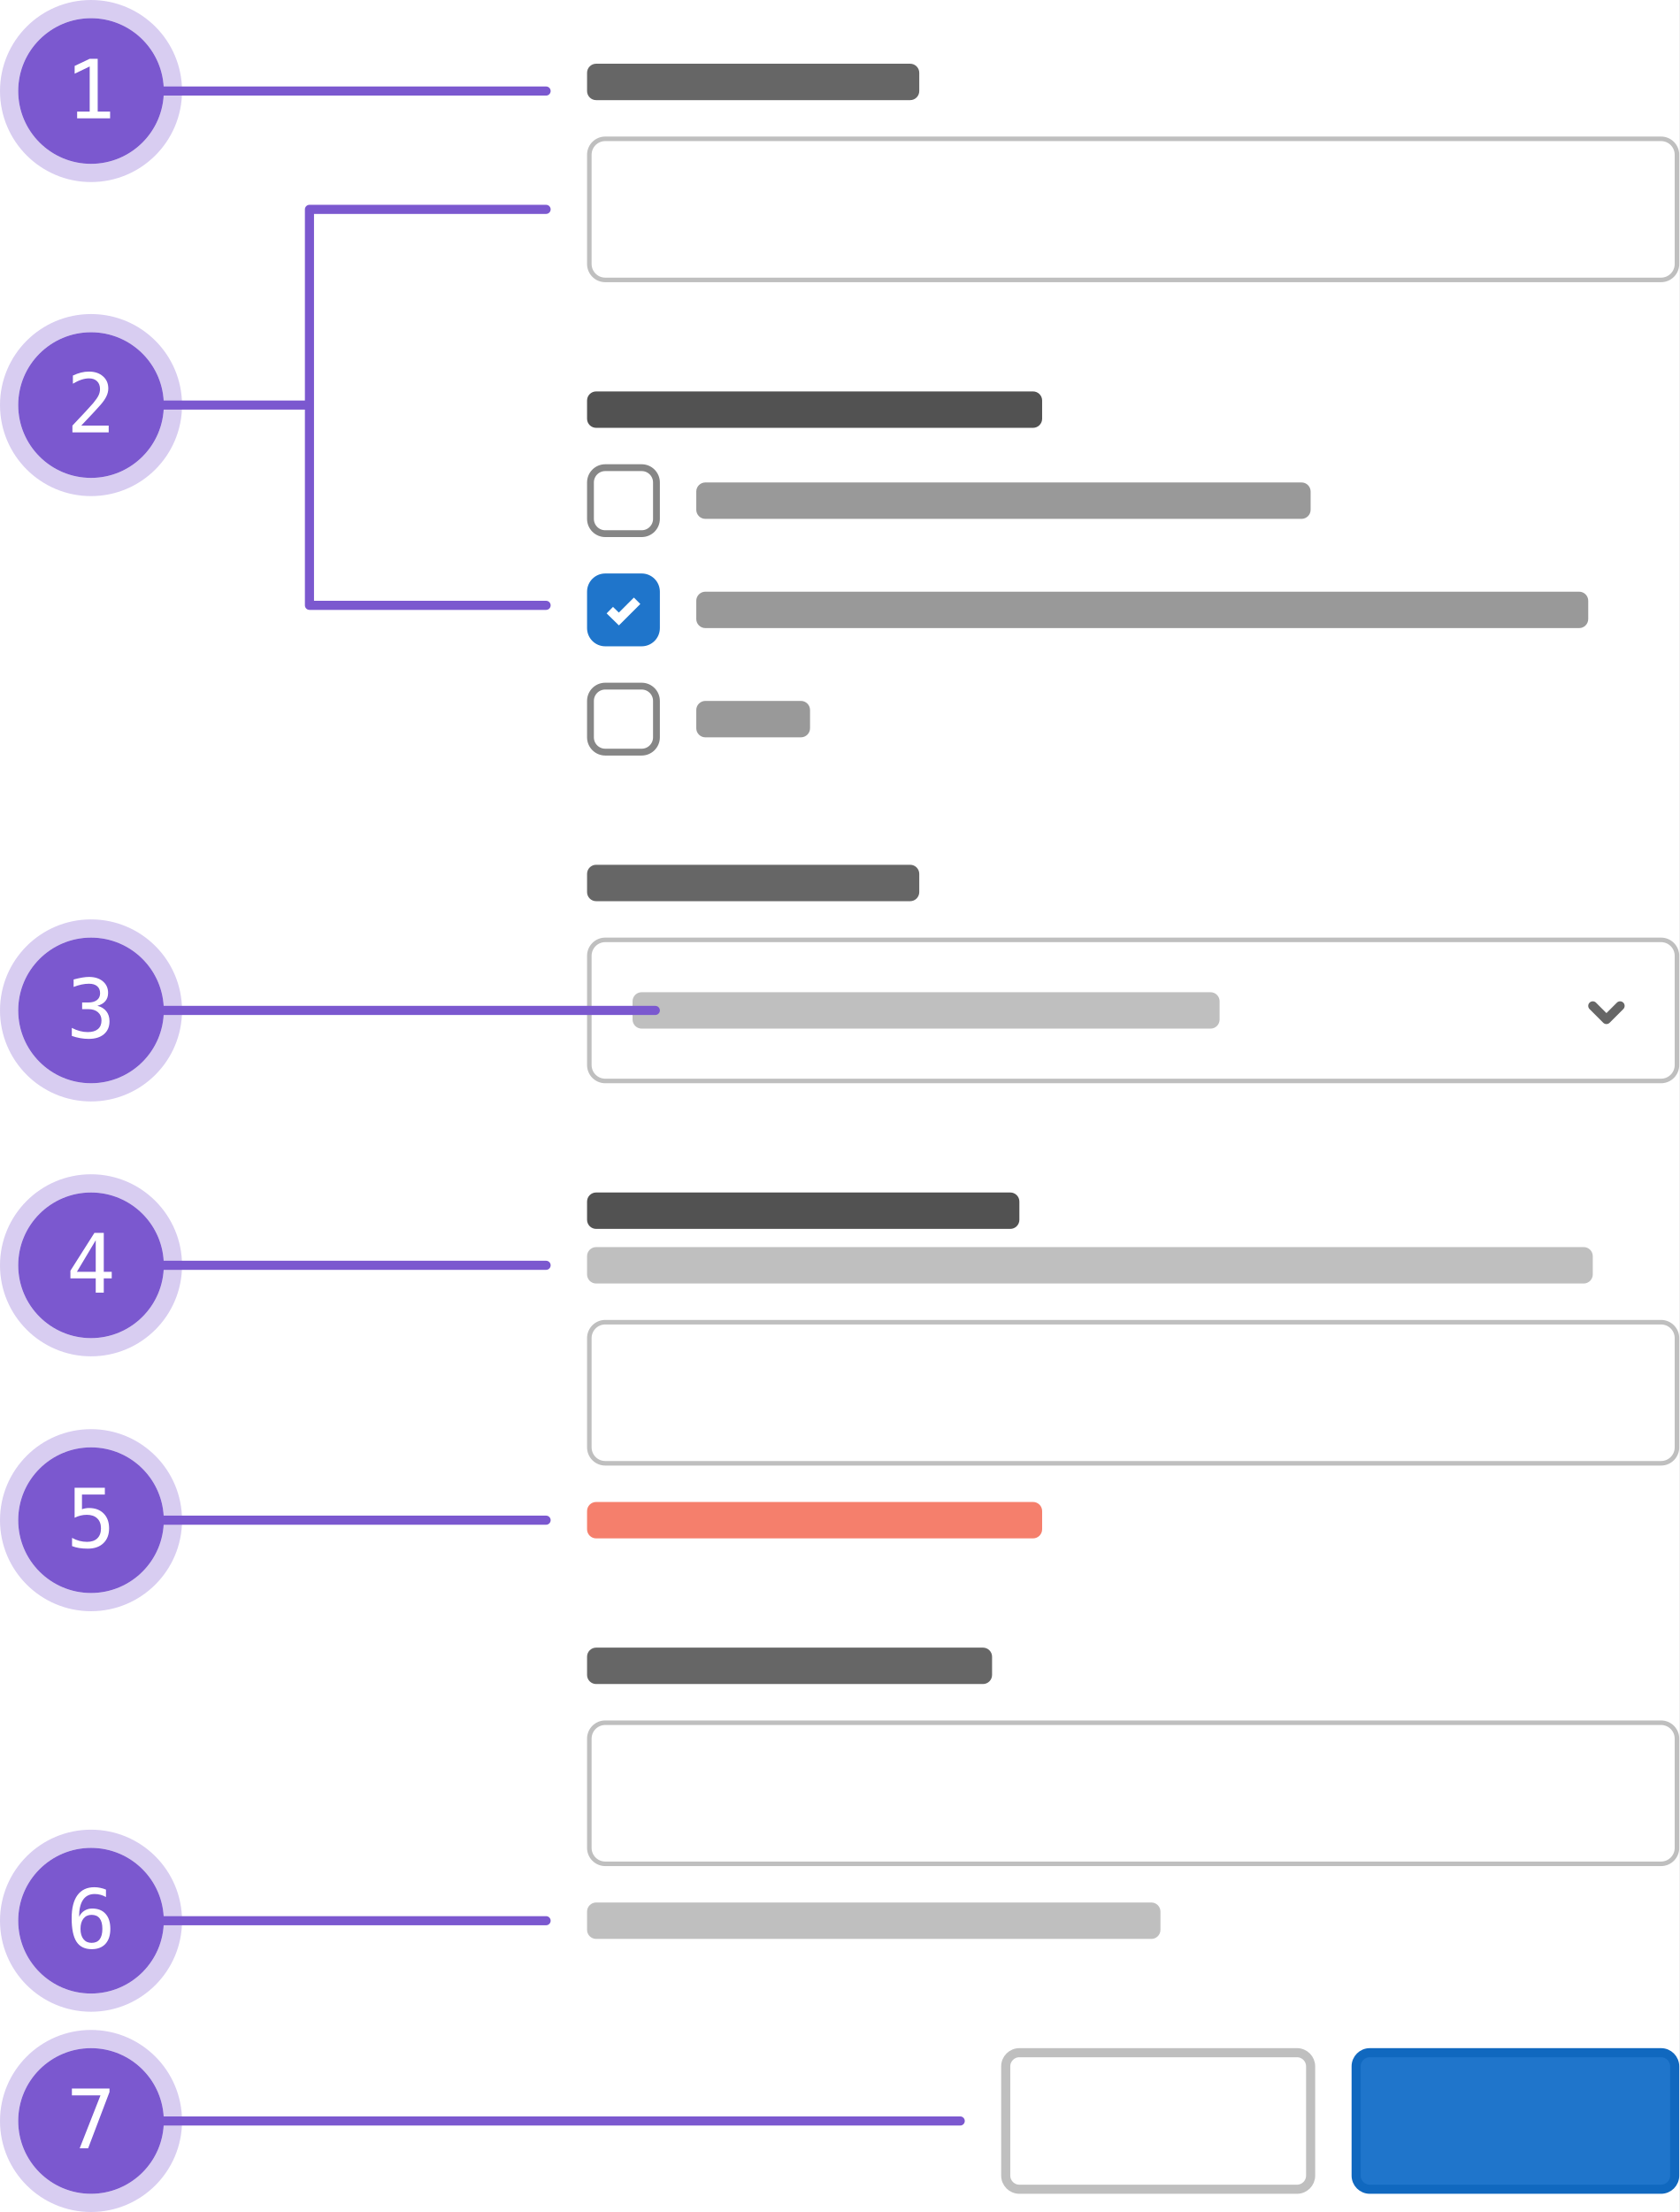
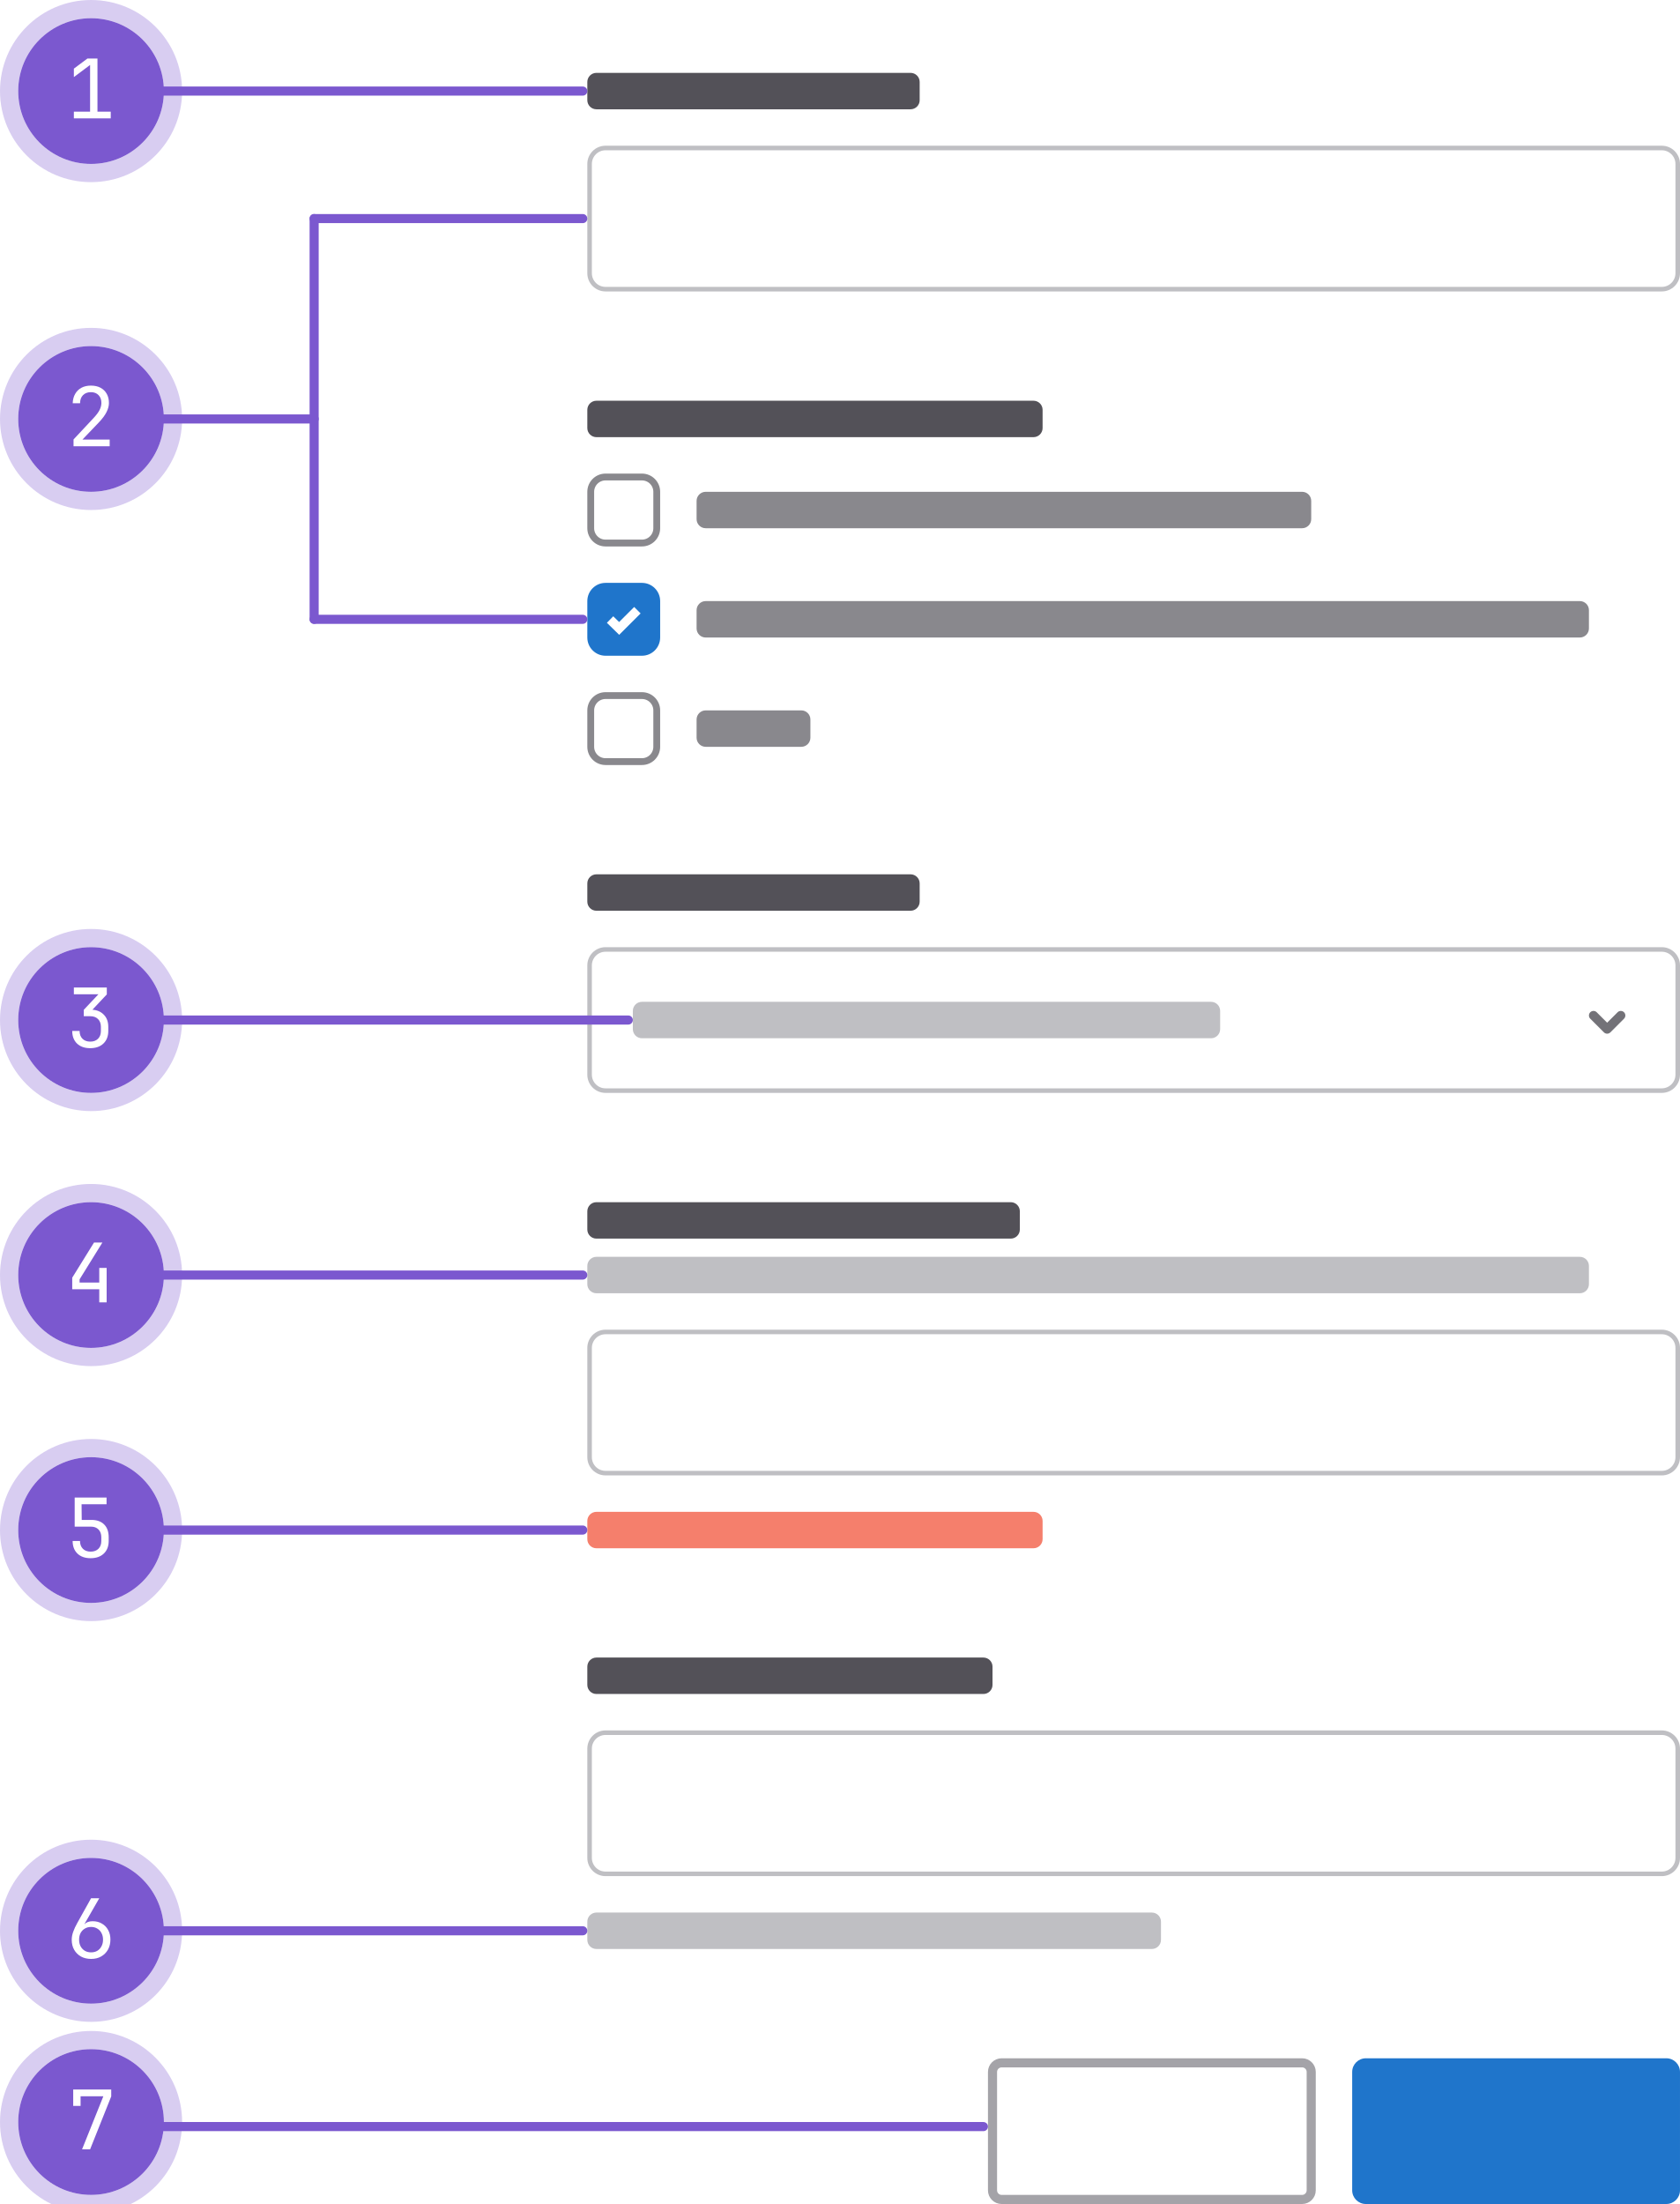
- <svg xmlns="http://www.w3.org/2000/svg" width="369" height="486" viewBox="0 0 369 486" fill="none">
+ <svg xmlns="http://www.w3.org/2000/svg" width="369" height="484" viewBox="0 0 369 484" fill="none">
  <g clip-path="url(#clip0_6009_22931)">
-     <rect width="369" height="486" fill="white" />
-     <rect x="129" y="14" width="73" height="8" rx="2" fill="#666666" />
-     <rect x="129.5" y="30.5" width="239" height="31" rx="3.5" fill="white" />
-     <rect x="129.5" y="30.5" width="239" height="31" rx="3.5" stroke="#BFBFBF" />
-     <rect x="129" y="86" width="100" height="8" rx="2" fill="#525252" />
-     <rect x="129.75" y="102.75" width="14.5" height="14.5" rx="3.25" fill="white" />
-     <rect x="129.75" y="102.75" width="14.5" height="14.5" rx="3.25" stroke="#868686" stroke-width="1.5" />
-     <rect x="153" y="106" width="135" height="8" rx="2" fill="#999999" />
-     <rect x="129" y="126" width="16" height="16" rx="4" fill="#1F75CB" />
-     <path d="M134 134.053L135.991 136L140 132" stroke="white" stroke-width="2" />
-     <rect x="153" y="130" width="196" height="8" rx="2" fill="#999999" />
-     <rect x="129.75" y="150.75" width="14.5" height="14.5" rx="3.25" fill="white" />
-     <rect x="129.75" y="150.75" width="14.5" height="14.5" rx="3.25" stroke="#868686" stroke-width="1.5" />
-     <rect x="153" y="154" width="25" height="8" rx="2" fill="#999999" />
-     <rect x="129" y="190" width="73" height="8" rx="2" fill="#666666" />
-     <rect x="129.5" y="206.5" width="239" height="31" rx="3.5" fill="white" />
-     <rect x="129.5" y="206.5" width="239" height="31" rx="3.5" stroke="#BFBFBF" />
-     <rect x="139" y="218" width="129" height="8" rx="2" fill="#BFBFBF" />
-     <path fill-rule="evenodd" clip-rule="evenodd" d="M352.293 224.707C352.683 225.098 353.317 225.098 353.707 224.707L356.707 221.707C357.098 221.317 357.098 220.683 356.707 220.293C356.317 219.902 355.683 219.902 355.293 220.293L353 222.586L350.707 220.293C350.317 219.902 349.683 219.902 349.293 220.293C348.902 220.683 348.902 221.317 349.293 221.707L352.293 224.707Z" fill="#666666" />
-     <rect x="129" y="262" width="95" height="8" rx="2" fill="#525252" />
-     <rect x="129" y="274" width="221" height="8" rx="2" fill="#BFBFBF" />
-     <rect x="129.5" y="290.5" width="239" height="31" rx="3.5" fill="white" />
-     <rect x="129.5" y="290.5" width="239" height="31" rx="3.5" stroke="#BFBFBF" />
-     <rect x="129" y="330" width="100" height="8" rx="2" fill="#F57F6C" />
-     <rect x="129" y="362" width="89" height="8" rx="2" fill="#666666" />
-     <rect x="129.5" y="378.5" width="239" height="31" rx="3.5" fill="white" />
-     <rect x="129.5" y="378.5" width="239" height="31" rx="3.5" stroke="#BFBFBF" />
-     <rect x="129" y="418" width="126" height="8" rx="2" fill="#BFBFBF" />
-     <rect x="221" y="451" width="67" height="30" rx="3" fill="white" />
-     <rect x="221" y="451" width="67" height="30" rx="3" stroke="#BFBFBF" stroke-width="2" />
-     <rect x="298" y="451" width="70" height="30" rx="3" fill="#1F75CB" />
-     <rect x="298" y="451" width="70" height="30" rx="3" stroke="#1068BF" stroke-width="2" />
-     <line x1="36" y1="20" x2="120" y2="20" stroke="#7B58CF" stroke-width="2" stroke-linecap="round" />
+     <rect width="369" height="484" fill="white" />
+     <rect x="129" y="16" width="73" height="8" rx="2" fill="#535158" />
+     <rect x="129.5" y="32.5" width="239" height="31" rx="3.5" fill="white" />
+     <rect x="129.5" y="32.5" width="239" height="31" rx="3.5" stroke="#BFBFC3" />
+     <rect x="129" y="88" width="100" height="8" rx="2" fill="#535158" />
+     <rect x="129.75" y="104.75" width="14.5" height="14.5" rx="3.25" fill="white" />
+     <rect x="129.75" y="104.75" width="14.5" height="14.5" rx="3.25" stroke="#89888D" stroke-width="1.5" />
+     <rect x="153" y="108" width="135" height="8" rx="2" fill="#89888D" />
+     <rect x="129" y="128" width="16" height="16" rx="4" fill="#1F75CB" />
+     <path d="M134 136.053L135.991 138L140 134" stroke="white" stroke-width="2" />
+     <rect x="153" y="132" width="196" height="8" rx="2" fill="#89888D" />
+     <rect x="129.75" y="152.75" width="14.5" height="14.5" rx="3.25" fill="white" />
+     <rect x="129.75" y="152.75" width="14.5" height="14.5" rx="3.25" stroke="#89888D" stroke-width="1.5" />
+     <rect x="153" y="156" width="25" height="8" rx="2" fill="#89888D" />
+     <rect x="129" y="192" width="73" height="8" rx="2" fill="#535158" />
+     <rect x="129.5" y="208.5" width="239" height="31" rx="3.5" fill="white" />
+     <rect x="129.5" y="208.5" width="239" height="31" rx="3.5" stroke="#BFBFC3" />
+     <path fill-rule="evenodd" clip-rule="evenodd" d="M352.293 226.707C352.683 227.098 353.317 227.098 353.707 226.707L356.707 223.707C357.098 223.317 357.098 222.683 356.707 222.293C356.317 221.902 355.683 221.902 355.293 222.293L353 224.586L350.707 222.293C350.317 221.902 349.683 221.902 349.293 222.293C348.902 222.683 348.902 223.317 349.293 223.707L352.293 226.707Z" fill="#737278" />
+     <rect x="139" y="220" width="129" height="8" rx="2" fill="#BFBFC3" />
+     <rect x="129" y="264" width="95" height="8" rx="2" fill="#535158" />
+     <rect x="129" y="276" width="220" height="8" rx="2" fill="#BFBFC3" />
+     <rect x="129.5" y="292.5" width="239" height="31" rx="3.5" fill="white" />
+     <rect x="129.5" y="292.5" width="239" height="31" rx="3.5" stroke="#BFBFC3" />
+     <rect x="129" y="332" width="100" height="8" rx="2" fill="#F57F6C" />
+     <rect x="129" y="364" width="89" height="8" rx="2" fill="#535158" />
+     <rect x="129.5" y="380.5" width="239" height="31" rx="3.5" fill="white" />
+     <rect x="129.5" y="380.5" width="239" height="31" rx="3.5" stroke="#BFBFC3" />
+     <rect x="129" y="420" width="126" height="8" rx="2" fill="#BFBFC3" />
+     <rect x="218" y="453" width="70" height="30" rx="2" fill="white" />
+     <rect x="218" y="453" width="70" height="30" rx="2" stroke="#A4A3A8" stroke-width="2" />
+     <rect x="297" y="452" width="72" height="32" rx="3" fill="#1F75CB" />
+     <line x1="25" y1="467" x2="216" y2="467" stroke="#7B58CF" stroke-width="2" stroke-linecap="round" />
+     <circle cx="20" cy="466" r="16" fill="#7B58CF" />
+     <circle cx="20" cy="466" r="18" stroke="#7B58CF" stroke-opacity="0.3" stroke-width="4" />
+     <path d="M18.023 472L22.703 460.336H17.7V462.46H16.079V458.86H24.431V460.372L19.788 472H18.023Z" fill="white" />
+     <line x1="25" y1="424" x2="128" y2="424" stroke="#7B58CF" stroke-width="2" stroke-linecap="round" />
+     <circle cx="20" cy="424" r="16" fill="#7B58CF" />
+     <circle cx="20" cy="424" r="18" stroke="#7B58CF" stroke-opacity="0.3" stroke-width="4" />
+     <path d="M20.021 430.18C19.181 430.18 18.438 430.006 17.79 429.658C17.154 429.298 16.655 428.806 16.296 428.182C15.935 427.546 15.755 426.814 15.755 425.986C15.755 425.41 15.864 424.822 16.079 424.222C16.296 423.61 16.59 422.974 16.962 422.314L20.003 416.86H21.803L18.564 422.494L18.617 422.53C18.773 422.326 19.008 422.17 19.32 422.062C19.631 421.954 19.974 421.9 20.346 421.9C21.125 421.9 21.803 422.074 22.38 422.422C22.968 422.758 23.424 423.226 23.747 423.826C24.084 424.426 24.252 425.122 24.252 425.914C24.252 426.754 24.072 427.498 23.712 428.146C23.352 428.782 22.854 429.28 22.218 429.64C21.593 430 20.861 430.18 20.021 430.18ZM20.003 428.74C20.532 428.74 20.988 428.626 21.372 428.398C21.767 428.158 22.073 427.828 22.29 427.408C22.517 426.988 22.631 426.502 22.631 425.95C22.631 425.398 22.517 424.912 22.29 424.492C22.073 424.072 21.767 423.748 21.372 423.52C20.988 423.28 20.532 423.16 20.003 423.16C19.488 423.16 19.032 423.28 18.636 423.52C18.239 423.748 17.927 424.072 17.7 424.492C17.483 424.912 17.375 425.398 17.375 425.95C17.375 426.502 17.483 426.988 17.7 427.408C17.927 427.828 18.239 428.158 18.636 428.398C19.032 428.626 19.488 428.74 20.003 428.74Z" fill="white" />
+     <line x1="25" y1="336" x2="128" y2="336" stroke="#7B58CF" stroke-width="2" stroke-linecap="round" />
+     <circle cx="20" cy="336" r="16" fill="#7B58CF" />
+     <circle cx="20" cy="336" r="18" stroke="#7B58CF" stroke-opacity="0.3" stroke-width="4" />
+     <path d="M19.895 342.18C18.683 342.18 17.724 341.844 17.015 341.172C16.308 340.488 15.954 339.564 15.954 338.4H17.573C17.573 339.12 17.784 339.69 18.203 340.11C18.623 340.53 19.194 340.74 19.913 340.74C20.634 340.74 21.203 340.53 21.623 340.11C22.044 339.69 22.253 339.12 22.253 338.4V337.59C22.253 336.87 22.049 336.3 21.642 335.88C21.233 335.46 20.681 335.25 19.985 335.25H16.404V328.86H23.405V330.336H17.916L17.951 333.774H20.076C21.288 333.774 22.224 334.11 22.884 334.782C23.544 335.442 23.873 336.378 23.873 337.59V338.4C23.873 339.564 23.514 340.488 22.794 341.172C22.085 341.844 21.119 342.18 19.895 342.18Z" fill="white" />
+     <line x1="25" y1="280" x2="128" y2="280" stroke="#7B58CF" stroke-width="2" stroke-linecap="round" />
+     <circle cx="20" cy="280" r="16" fill="#7B58CF" />
+     <circle cx="20" cy="280" r="18" stroke="#7B58CF" stroke-opacity="0.3" stroke-width="4" />
+     <path d="M21.803 286V283.12H15.864V280.582L20.651 272.86H22.488L17.483 280.942V281.644H21.803V278.44H23.424V286H21.803Z" fill="white" />
+     <line x1="35" y1="224" x2="138" y2="224" stroke="#7B58CF" stroke-width="2" stroke-linecap="round" />
+     <circle cx="20" cy="224" r="16" fill="#7B58CF" />
+     <circle cx="20" cy="224" r="18" stroke="#7B58CF" stroke-opacity="0.3" stroke-width="4" />
+     <path d="M19.805 230.18C18.593 230.18 17.634 229.844 16.925 229.172C16.218 228.488 15.864 227.564 15.864 226.4H17.483C17.483 227.12 17.694 227.69 18.113 228.11C18.534 228.53 19.104 228.74 19.823 228.74C20.544 228.74 21.113 228.53 21.534 228.11C21.953 227.69 22.163 227.12 22.163 226.4V225.5C22.163 224.78 21.953 224.21 21.534 223.79C21.113 223.37 20.544 223.16 19.823 223.16H18.401V221.756L21.623 218.336H16.224V216.86H23.459V218.372L19.86 222.206V221.72C21.072 221.72 22.026 222.062 22.721 222.746C23.43 223.418 23.784 224.336 23.784 225.5V226.4C23.784 227.564 23.424 228.488 22.703 229.172C21.995 229.844 21.029 230.18 19.805 230.18Z" fill="white" />
+     <line x1="69" y1="48" x2="128" y2="48" stroke="#7B58CF" stroke-width="2" stroke-linecap="round" />
+     <line x1="69" y1="136" x2="128" y2="136" stroke="#7B58CF" stroke-width="2" stroke-linecap="round" />
+     <line x1="35" y1="92" x2="69" y2="92" stroke="#7B58CF" stroke-width="2" stroke-linecap="round" />
+     <line x1="69" y1="136" x2="69" y2="48" stroke="#7B58CF" stroke-width="2" stroke-linecap="round" />
+     <circle cx="20" cy="92" r="16" fill="#7B58CF" />
+     <circle cx="20" cy="92" r="18" stroke="#7B58CF" stroke-opacity="0.3" stroke-width="4" />
+     <path d="M16.151 98V96.506L20.526 91.826C21.162 91.154 21.611 90.554 21.875 90.026C22.14 89.498 22.271 88.982 22.271 88.478C22.271 87.758 22.061 87.188 21.642 86.768C21.233 86.336 20.675 86.12 19.968 86.12C19.235 86.12 18.654 86.342 18.221 86.786C17.802 87.218 17.591 87.806 17.591 88.55H15.972C15.995 87.758 16.175 87.074 16.512 86.498C16.848 85.91 17.309 85.46 17.898 85.148C18.485 84.836 19.175 84.68 19.968 84.68C20.784 84.68 21.485 84.836 22.073 85.148C22.662 85.46 23.117 85.904 23.442 86.48C23.765 87.044 23.927 87.716 23.927 88.496C23.927 89.12 23.753 89.78 23.405 90.476C23.07 91.172 22.488 91.952 21.66 92.816L18.113 96.524H24.09V98H16.151Z" fill="white" />
+     <line x1="35" y1="20" x2="128" y2="20" stroke="#7B58CF" stroke-width="2" stroke-linecap="round" />
    <circle cx="20" cy="20" r="16" fill="#7B58CF" />
    <circle cx="20" cy="20" r="18" stroke="#7B58CF" stroke-opacity="0.3" stroke-width="4" />
-     <path d="M16.95 24.515H19.71V14.601L16.405 16.191V14.486L19.692 12.922H21.468V24.515H24.192V26H16.95V24.515Z" fill="white" />
-     <line x1="14" y1="89" x2="67" y2="89" stroke="#7B58CF" stroke-width="2" stroke-linecap="round" />
-     <path d="M120 46H68V133H120" stroke="#7B58CF" stroke-width="2" stroke-linecap="round" stroke-linejoin="round" />
-     <circle cx="20" cy="89" r="16" fill="#7B58CF" />
-     <circle cx="20" cy="89" r="18" stroke="#7B58CF" stroke-opacity="0.3" stroke-width="4" />
-     <path d="M17.855 93.506H23.885V95H15.913V93.506C17.009 92.352 17.967 91.332 18.787 90.447C19.607 89.562 20.173 88.939 20.483 88.575C21.069 87.86 21.465 87.283 21.67 86.844C21.875 86.398 21.977 85.944 21.977 85.481C21.977 84.749 21.761 84.175 21.327 83.759C20.899 83.343 20.311 83.135 19.561 83.135C19.027 83.135 18.468 83.231 17.882 83.425C17.296 83.618 16.675 83.911 16.019 84.304V82.511C16.622 82.224 17.214 82.007 17.794 81.86C18.38 81.714 18.957 81.641 19.525 81.641C20.809 81.641 21.84 81.983 22.619 82.669C23.404 83.349 23.797 84.242 23.797 85.35C23.797 85.912 23.665 86.475 23.401 87.037C23.144 87.6 22.722 88.221 22.136 88.9C21.808 89.281 21.33 89.809 20.703 90.482C20.082 91.156 19.133 92.164 17.855 93.506Z" fill="white" />
-     <line x1="36" y1="222" x2="144" y2="222" stroke="#7B58CF" stroke-width="2" stroke-linecap="round" />
-     <circle cx="20" cy="222" r="16" fill="#7B58CF" />
-     <circle cx="20" cy="222" r="18" stroke="#7B58CF" stroke-opacity="0.3" stroke-width="4" />
-     <path d="M21.398 220.978C22.259 221.206 22.918 221.613 23.375 222.199C23.832 222.779 24.061 223.506 24.061 224.379C24.061 225.586 23.653 226.535 22.839 227.227C22.03 227.912 20.908 228.255 19.473 228.255C18.869 228.255 18.254 228.199 17.627 228.088C17 227.977 16.385 227.815 15.781 227.604V225.838C16.379 226.148 16.968 226.38 17.548 226.532C18.128 226.685 18.705 226.761 19.279 226.761C20.252 226.761 20.999 226.541 21.52 226.102C22.042 225.662 22.303 225.029 22.303 224.203C22.303 223.441 22.042 222.838 21.52 222.393C20.999 221.941 20.293 221.716 19.402 221.716H18.049V220.257H19.402C20.217 220.257 20.852 220.078 21.31 219.721C21.767 219.363 21.995 218.865 21.995 218.227C21.995 217.553 21.781 217.037 21.354 216.68C20.932 216.316 20.328 216.135 19.543 216.135C19.021 216.135 18.482 216.193 17.926 216.311C17.369 216.428 16.786 216.604 16.177 216.838V215.203C16.886 215.016 17.516 214.875 18.066 214.781C18.623 214.688 19.115 214.641 19.543 214.641C20.82 214.641 21.84 214.963 22.602 215.607C23.369 216.246 23.753 217.096 23.753 218.156C23.753 218.877 23.551 219.478 23.146 219.958C22.748 220.438 22.165 220.778 21.398 220.978Z" fill="white" />
-     <line x1="36" y1="278" x2="120" y2="278" stroke="#7B58CF" stroke-width="2" stroke-linecap="round" />
-     <circle cx="20" cy="278" r="16" fill="#7B58CF" />
-     <circle cx="20" cy="278" r="18" stroke="#7B58CF" stroke-opacity="0.3" stroke-width="4" />
-     <path d="M21.037 272.495L16.898 279.43H21.037V272.495ZM20.747 270.878H22.804V279.43H24.553V280.871H22.804V284H21.037V280.871H15.474V279.192L20.747 270.878Z" fill="white" />
-     <line x1="36" y1="334" x2="120" y2="334" stroke="#7B58CF" stroke-width="2" stroke-linecap="round" />
-     <circle cx="20" cy="334" r="16" fill="#7B58CF" />
-     <circle cx="20" cy="334" r="18" stroke="#7B58CF" stroke-opacity="0.3" stroke-width="4" />
-     <path d="M16.396 326.878H23.041V328.372H18.014V331.598C18.266 331.504 18.518 331.437 18.77 331.396C19.027 331.349 19.285 331.325 19.543 331.325C20.902 331.325 21.98 331.727 22.777 332.529C23.574 333.332 23.973 334.419 23.973 335.79C23.973 337.173 23.554 338.263 22.716 339.06C21.884 339.856 20.744 340.255 19.297 340.255C18.6 340.255 17.961 340.208 17.381 340.114C16.807 340.021 16.291 339.88 15.834 339.692V337.891C16.373 338.184 16.915 338.403 17.46 338.55C18.005 338.69 18.561 338.761 19.13 338.761C20.108 338.761 20.861 338.503 21.389 337.987C21.922 337.472 22.189 336.739 22.189 335.79C22.189 334.853 21.913 334.123 21.362 333.602C20.817 333.08 20.056 332.819 19.077 332.819C18.602 332.819 18.14 332.875 17.689 332.986C17.237 333.092 16.807 333.253 16.396 333.47V326.878Z" fill="white" />
-     <line x1="36" y1="422" x2="120" y2="422" stroke="#7B58CF" stroke-width="2" stroke-linecap="round" />
-     <circle cx="20" cy="422" r="16" fill="#7B58CF" />
-     <circle cx="20" cy="422" r="18" stroke="#7B58CF" stroke-opacity="0.3" stroke-width="4" />
-     <path d="M23.287 415.168V416.803C22.918 416.586 22.525 416.422 22.109 416.311C21.693 416.193 21.26 416.135 20.809 416.135C19.684 416.135 18.831 416.56 18.251 417.409C17.671 418.253 17.381 419.498 17.381 421.145C17.662 420.559 18.052 420.11 18.55 419.8C19.048 419.483 19.619 419.325 20.264 419.325C21.529 419.325 22.508 419.715 23.199 420.494C23.896 421.268 24.245 422.366 24.245 423.79C24.245 425.208 23.888 426.307 23.173 427.086C22.458 427.865 21.453 428.255 20.158 428.255C18.635 428.255 17.519 427.71 16.81 426.62C16.101 425.524 15.746 423.802 15.746 421.452C15.746 419.237 16.171 417.55 17.02 416.39C17.876 415.224 19.112 414.641 20.73 414.641C21.163 414.641 21.597 414.688 22.03 414.781C22.464 414.869 22.883 414.998 23.287 415.168ZM20.123 420.714C19.367 420.714 18.773 420.986 18.339 421.531C17.905 422.076 17.689 422.829 17.689 423.79C17.689 424.751 17.905 425.504 18.339 426.049C18.773 426.594 19.367 426.866 20.123 426.866C20.908 426.866 21.5 426.608 21.898 426.093C22.297 425.571 22.496 424.804 22.496 423.79C22.496 422.771 22.297 422.003 21.898 421.487C21.5 420.972 20.908 420.714 20.123 420.714Z" fill="white" />
-     <line x1="36" y1="466" x2="211" y2="466" stroke="#7B58CF" stroke-width="2" stroke-linecap="round" />
-     <circle cx="20" cy="466" r="16" fill="#7B58CF" />
-     <circle cx="20" cy="466" r="18" stroke="#7B58CF" stroke-opacity="0.3" stroke-width="4" />
-     <path d="M15.799 458.878H24.061V459.634L19.367 472H17.513L22.083 460.372H15.799V458.878Z" fill="white" />
+     <path d="M16.224 26V24.524H19.788V14.264L16.224 16.928V15.074L19.194 12.86H21.407V24.524H24.323V26H16.224Z" fill="white" />
  </g>
  <defs>
    <clipPath id="clip0_6009_22931">
-       <rect width="369" height="486" fill="white" />
+       <rect width="369" height="484" fill="white" />
    </clipPath>
  </defs>
</svg>
